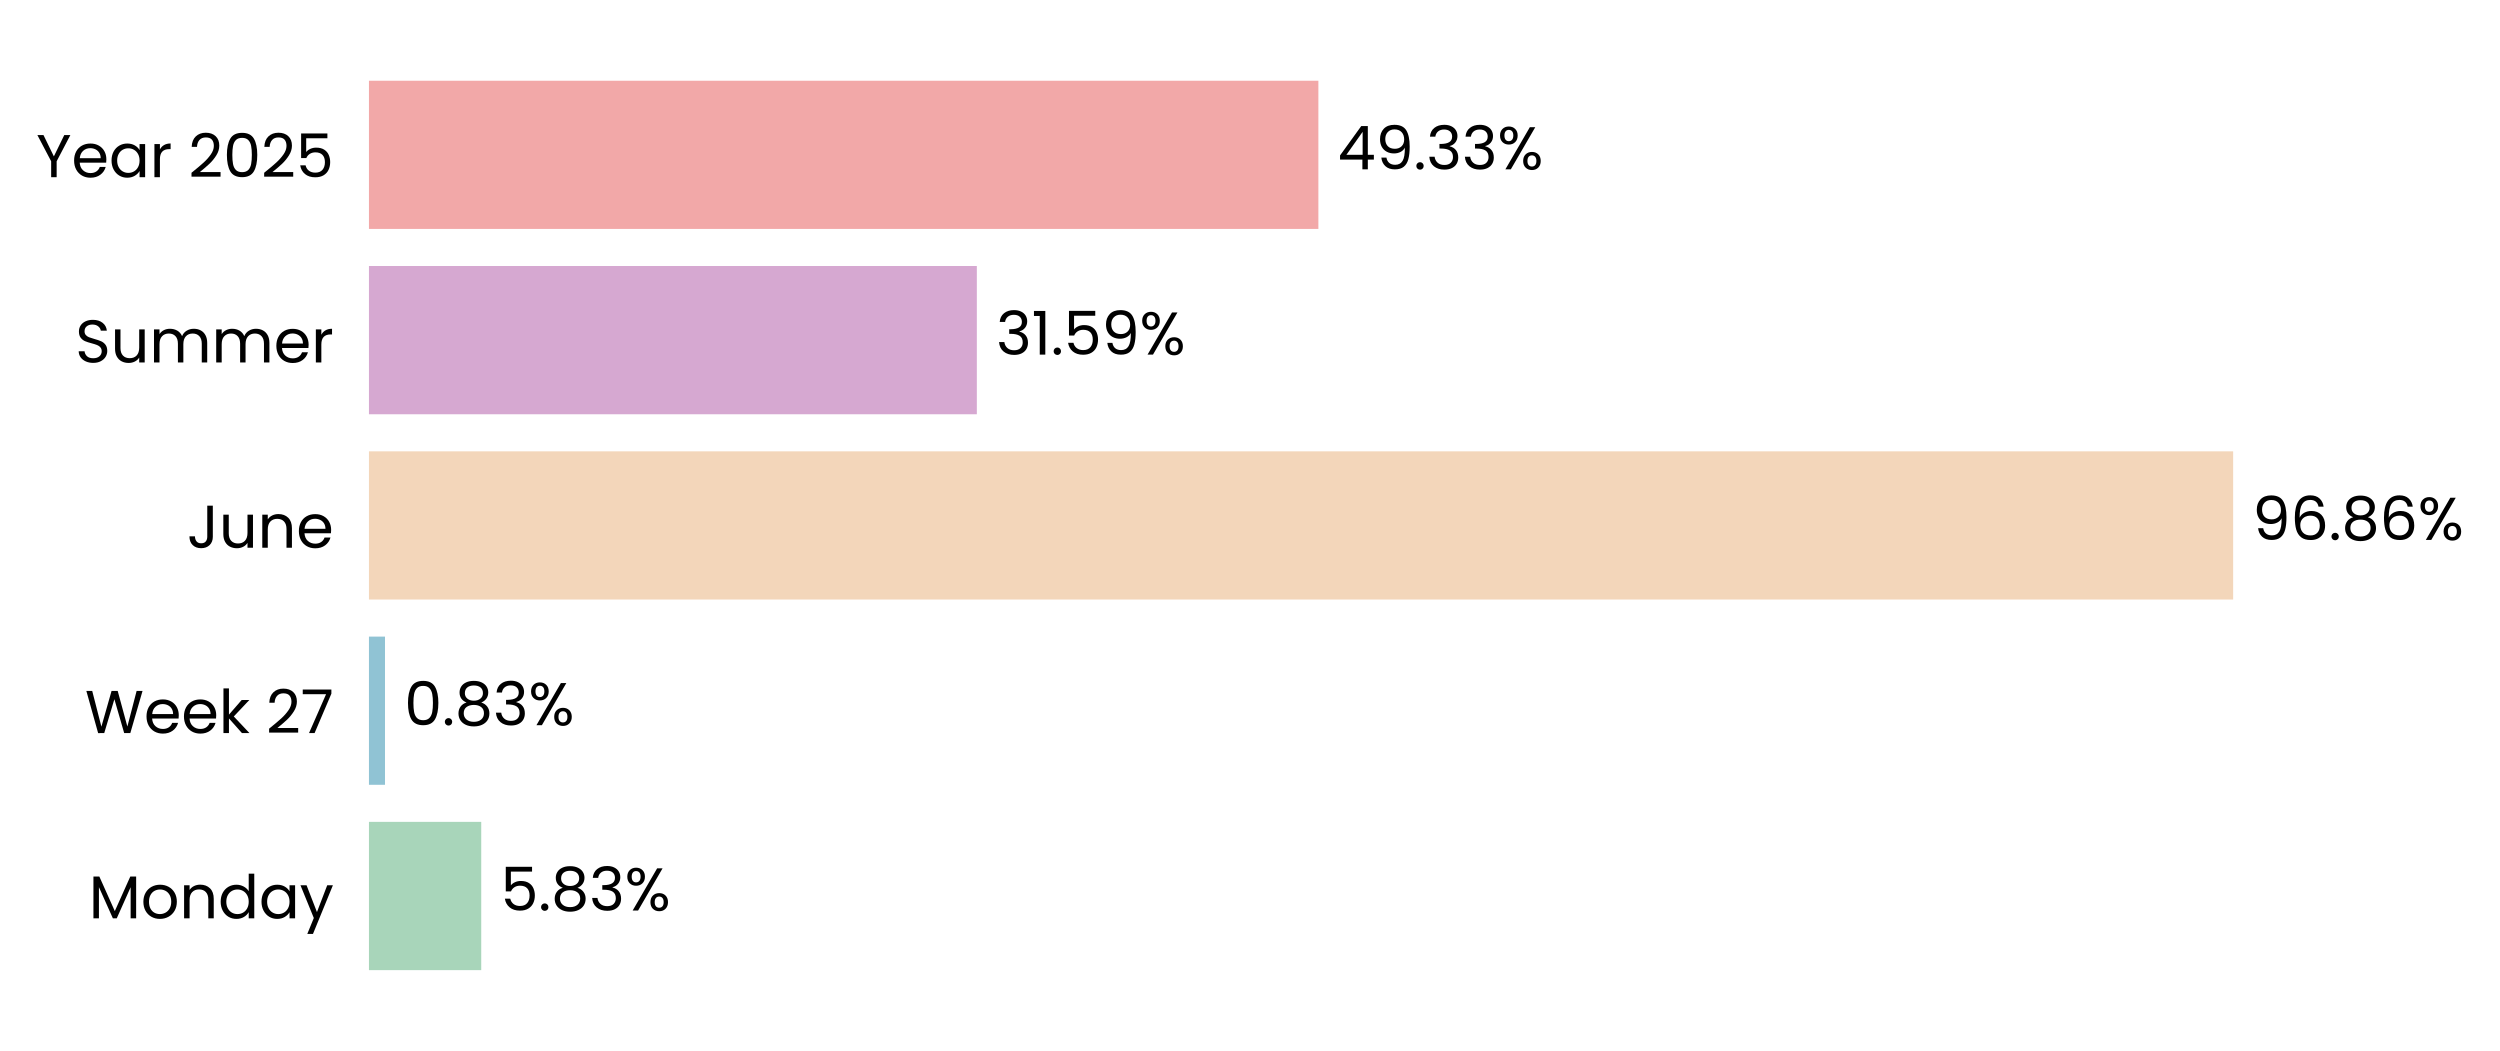
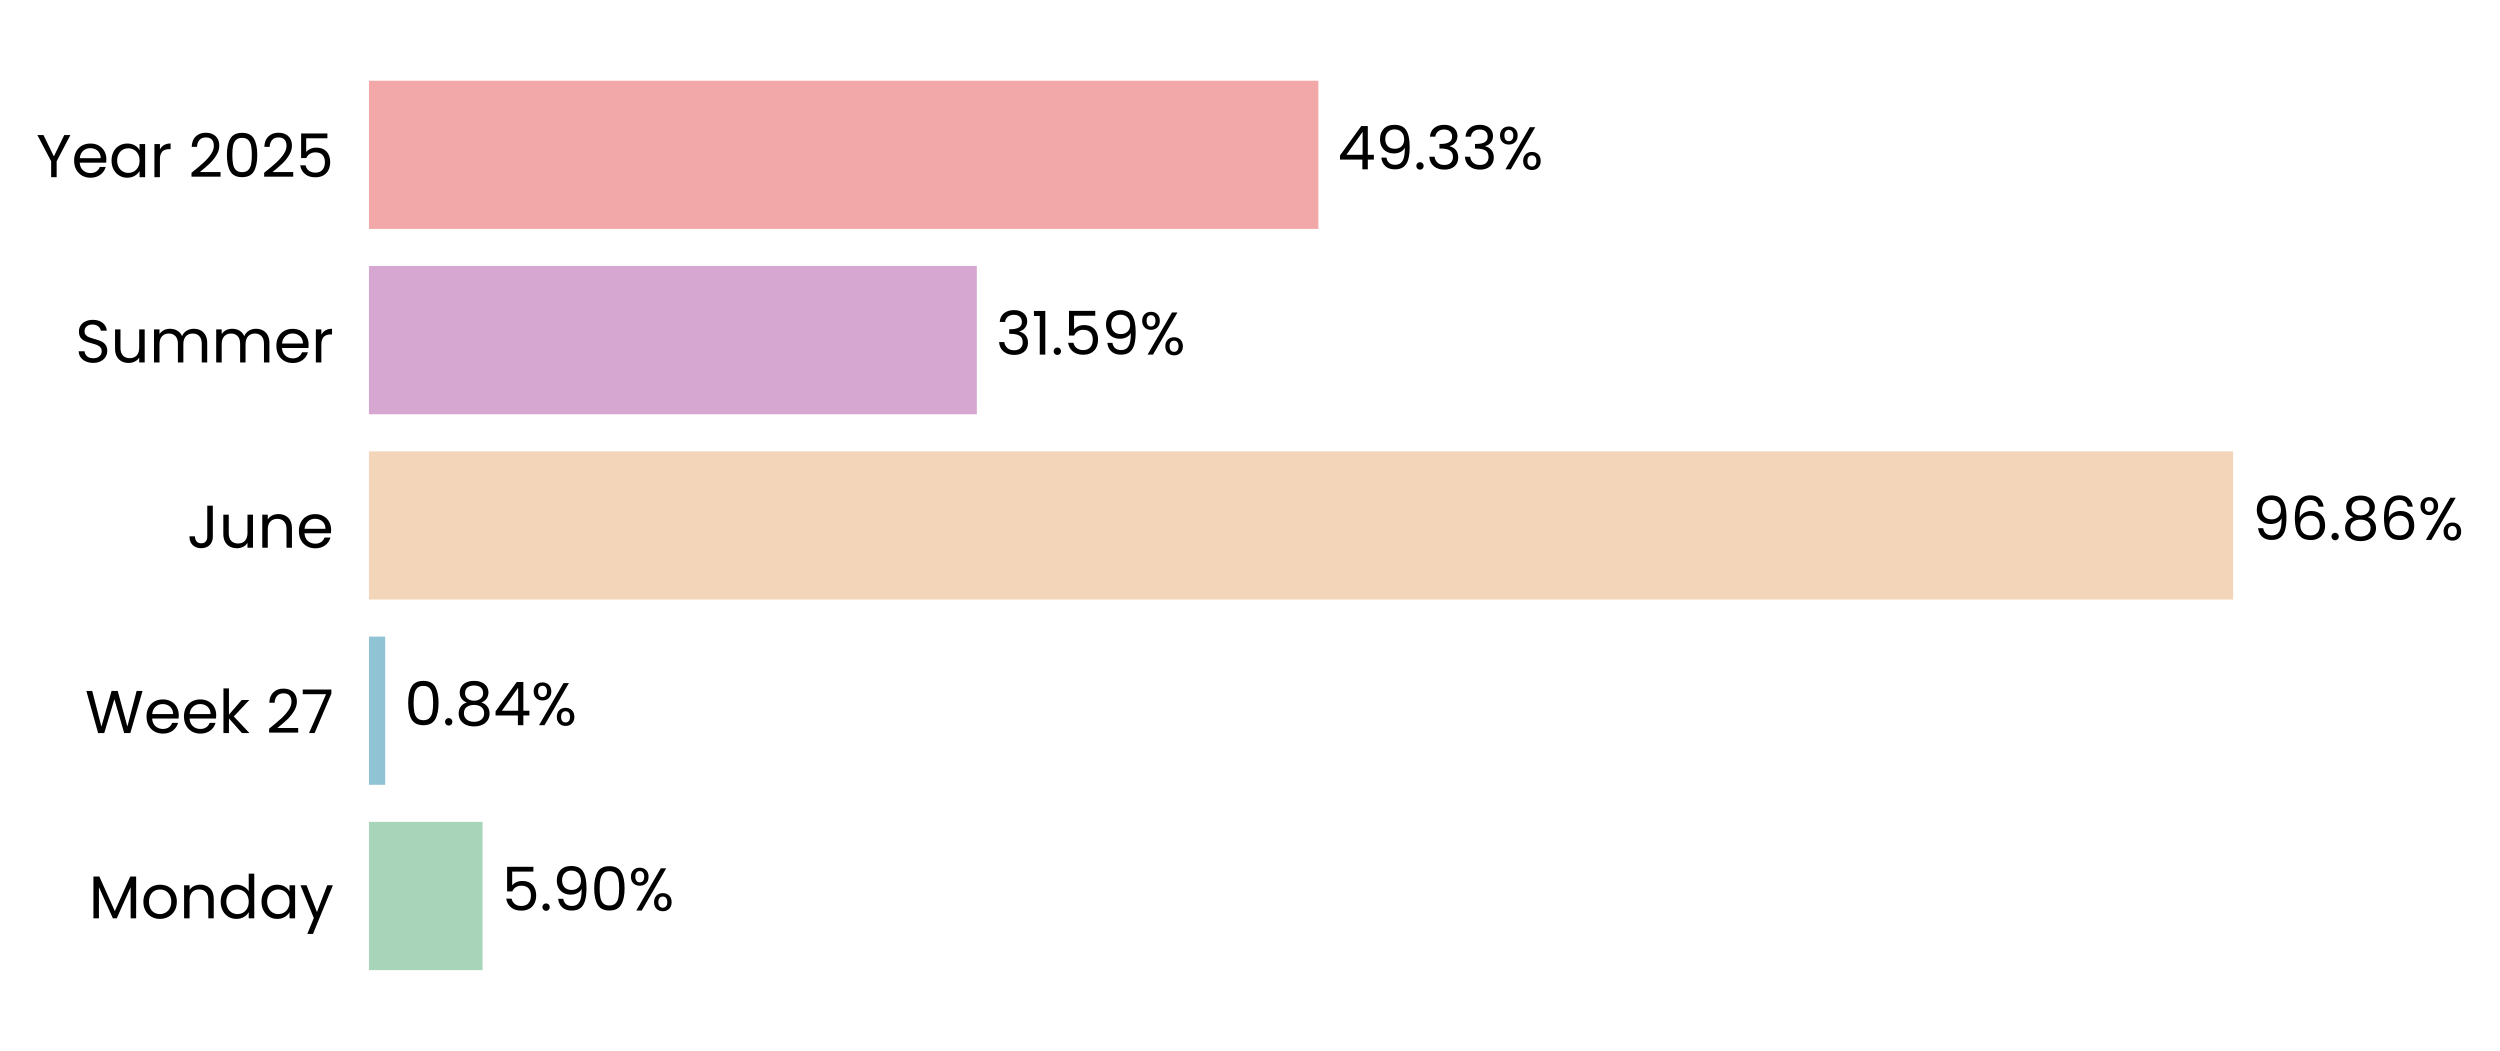
<svg xmlns="http://www.w3.org/2000/svg" xmlns:xlink="http://www.w3.org/1999/xlink" width="496.746pt" height="208.8pt" viewBox="0 0 496.746 208.8" version="1.1">
  <defs>
    <style type="text/css">*{stroke-linejoin: round; stroke-linecap: butt}</style>
  </defs>
  <g id="figure_1">
    <g id="patch_1">
      <path d="M 0 208.8  L 496.746 208.8  L 496.746 0  L 0 0  L 0 208.8  z " style="fill: none" />
    </g>
    <g id="axes_1">
      <g id="patch_2">
-         <path d="M 73.311 201.6  L 455.726 201.6  L 455.726 7.2  L 73.311 7.2  L 73.311 201.6  z " style="fill: none" />
+         <path d="M 73.311 201.6  L 455.717 201.6  L 455.717 7.2  L 73.311 7.2  L 73.311 201.6  z " style="fill: none" />
      </g>
      <g id="patch_3">
-         <path d="M 73.311 192.764  L 95.619 192.764  L 95.619 163.309  L 73.311 163.309  z " clip-path="url(#pfde5958e00)" style="fill: #a8d5ba" />
+         <path d="M 73.311 192.764  L 95.884 192.764  L 95.884 163.309  L 73.311 163.309  z " clip-path="url(#p458389a35a)" style="fill: #a8d5ba" />
      </g>
      <g id="patch_4">
-         <path d="M 73.311 155.945  L 76.498 155.945  L 76.498 126.491  L 73.311 126.491  z " clip-path="url(#pfde5958e00)" style="fill: #90c3d4" />
+         <path d="M 73.311 155.945  L 76.536 155.945  L 76.536 126.491  L 73.311 126.491  z " clip-path="url(#p458389a35a)" style="fill: #90c3d4" />
      </g>
      <g id="patch_5">
-         <path d="M 73.311 119.127  L 443.722 119.127  L 443.722 89.673  L 73.311 89.673  z " clip-path="url(#pfde5958e00)" style="fill: #f3d6ba" />
+         <path d="M 73.311 119.127  L 443.722 119.127  L 443.722 89.673  L 73.311 89.673  z " clip-path="url(#p458389a35a)" style="fill: #f3d6ba" />
      </g>
      <g id="patch_6">
-         <path d="M 73.311 82.309  L 194.097 82.309  L 194.097 52.855  L 73.311 52.855  z " clip-path="url(#pfde5958e00)" style="fill: #d6a8d1" />
+         <path d="M 73.311 82.309  L 194.097 82.309  L 194.097 52.855  L 73.311 52.855  z " clip-path="url(#p458389a35a)" style="fill: #d6a8d1" />
      </g>
      <g id="patch_7">
-         <path d="M 73.311 45.491  L 261.96 45.491  L 261.96 16.036  L 73.311 16.036  z " clip-path="url(#pfde5958e00)" style="fill: #f2a8a8" />
+         <path d="M 73.311 45.491  L 261.957 45.491  L 261.957 16.036  L 73.311 16.036  z " clip-path="url(#p458389a35a)" style="fill: #f2a8a8" />
      </g>
      <g id="matplotlib.axis_1">
        <g id="ytick_1">
          <g id="text_1">
            <g transform="translate(17.64187 182.4764) scale(0.12 -0.12)">
              <defs>
                <path id="Poppins-Regular-4d" d="M 5018 4429  L 5018 0  L 4435 0  L 4435 3302  L 2963 0  L 2554 0  L 1075 3309  L 1075 0  L 493 0  L 493 4429  L 1120 4429  L 2758 768  L 4397 4429  L 5018 4429  z " transform="scale(0.015625)" />
                <path id="Poppins-Regular-6f" d="M 2022 -58  Q 1530 -58 1130 166  Q 730 390 502 803  Q 275 1216 275 1760  Q 275 2298 508 2710  Q 742 3123 1145 3344  Q 1549 3565 2048 3565  Q 2547 3565 2950 3344  Q 3354 3123 3587 2713  Q 3821 2304 3821 1760  Q 3821 1216 3581 803  Q 3341 390 2931 166  Q 2522 -58 2022 -58  z M 2022 454  Q 2336 454 2611 601  Q 2886 749 3056 1043  Q 3226 1338 3226 1760  Q 3226 2182 3059 2476  Q 2893 2771 2624 2915  Q 2355 3059 2042 3059  Q 1722 3059 1456 2915  Q 1190 2771 1030 2476  Q 870 2182 870 1760  Q 870 1331 1027 1036  Q 1184 742 1446 598  Q 1709 454 2022 454  z " transform="scale(0.015625)" />
                <path id="Poppins-Regular-6e" d="M 2202 3571  Q 2842 3571 3238 3184  Q 3635 2797 3635 2067  L 3635 0  L 3059 0  L 3059 1984  Q 3059 2509 2796 2787  Q 2534 3066 2080 3066  Q 1619 3066 1347 2778  Q 1075 2490 1075 1939  L 1075 0  L 493 0  L 493 3507  L 1075 3507  L 1075 3008  Q 1248 3277 1545 3424  Q 1843 3571 2202 3571  z " transform="scale(0.015625)" />
                <path id="Poppins-Regular-64" d="M 275 1766  Q 275 2304 492 2710  Q 710 3117 1091 3341  Q 1472 3565 1946 3565  Q 2355 3565 2707 3376  Q 3059 3187 3245 2880  L 3245 4736  L 3834 4736  L 3834 0  L 3245 0  L 3245 659  Q 3072 346 2733 144  Q 2394 -58 1939 -58  Q 1472 -58 1091 172  Q 710 403 492 819  Q 275 1235 275 1766  z M 3245 1760  Q 3245 2157 3085 2451  Q 2925 2746 2653 2902  Q 2381 3059 2054 3059  Q 1728 3059 1459 2905  Q 1190 2752 1030 2457  Q 870 2163 870 1766  Q 870 1363 1030 1065  Q 1190 768 1459 611  Q 1728 454 2054 454  Q 2381 454 2653 611  Q 2925 768 3085 1065  Q 3245 1363 3245 1760  z " transform="scale(0.015625)" />
                <path id="Poppins-Regular-61" d="M 275 1766  Q 275 2304 492 2710  Q 710 3117 1091 3341  Q 1472 3565 1939 3565  Q 2400 3565 2739 3366  Q 3078 3168 3245 2867  L 3245 3507  L 3834 3507  L 3834 0  L 3245 0  L 3245 653  Q 3072 346 2729 144  Q 2387 -58 1933 -58  Q 1466 -58 1088 172  Q 710 403 492 819  Q 275 1235 275 1766  z M 3245 1760  Q 3245 2157 3085 2451  Q 2925 2746 2653 2902  Q 2381 3059 2054 3059  Q 1728 3059 1459 2905  Q 1190 2752 1030 2457  Q 870 2163 870 1766  Q 870 1363 1030 1065  Q 1190 768 1459 611  Q 1728 454 2054 454  Q 2381 454 2653 611  Q 2925 768 3085 1065  Q 3245 1363 3245 1760  z " transform="scale(0.015625)" />
                <path id="Poppins-Regular-79" d="M 3514 3507  L 1402 -1651  L 800 -1651  L 1491 38  L 77 3507  L 723 3507  L 1824 666  L 2912 3507  L 3514 3507  z " transform="scale(0.015625)" />
              </defs>
              <use xlink:href="#Poppins-Regular-4d" />
              <use xlink:href="#Poppins-Regular-6f" transform="translate(86.09999 0)" />
              <use xlink:href="#Poppins-Regular-6e" transform="translate(150.1 0)" />
              <use xlink:href="#Poppins-Regular-64" transform="translate(214.1 0)" />
              <use xlink:href="#Poppins-Regular-61" transform="translate(281.7 0)" />
              <use xlink:href="#Poppins-Regular-79" transform="translate(349.2999 0)" />
            </g>
          </g>
        </g>
        <g id="ytick_2">
          <g id="text_2">
            <g transform="translate(16.88437 145.6582) scale(0.12 -0.12)">
              <defs>
                <path id="Poppins-Regular-57" d="M 6099 4461  L 4806 0  L 4154 0  L 3117 3590  L 2042 0  L 1395 -6  L 147 4461  L 768 4461  L 1741 678  L 2816 4461  L 3469 4461  L 4493 691  L 5472 4461  L 6099 4461  z " transform="scale(0.015625)" />
                <path id="Poppins-Regular-65" d="M 3693 1888  Q 3693 1722 3674 1536  L 870 1536  Q 902 1018 1225 726  Q 1549 435 2010 435  Q 2387 435 2640 611  Q 2893 787 2995 1082  L 3622 1082  Q 3482 576 3059 259  Q 2637 -58 2010 -58  Q 1510 -58 1116 166  Q 723 390 499 803  Q 275 1216 275 1760  Q 275 2304 492 2713  Q 710 3123 1104 3344  Q 1498 3565 2010 3565  Q 2509 3565 2893 3347  Q 3277 3130 3485 2749  Q 3693 2368 3693 1888  z M 3091 2010  Q 3091 2342 2944 2582  Q 2797 2822 2544 2947  Q 2291 3072 1984 3072  Q 1542 3072 1232 2790  Q 922 2509 877 2010  L 3091 2010  z " transform="scale(0.015625)" />
                <path id="Poppins-Regular-6b" d="M 2451 0  L 1075 1549  L 1075 0  L 493 0  L 493 4736  L 1075 4736  L 1075 1952  L 2426 3507  L 3238 3507  L 1587 1760  L 3245 0  L 2451 0  z " transform="scale(0.015625)" />
                <path id="Poppins-Regular-20" transform="scale(0.015625)" />
                <path id="Poppins-Regular-32" d="M 326 467  Q 1139 1120 1600 1539  Q 2061 1958 2377 2416  Q 2694 2874 2694 3315  Q 2694 3731 2492 3971  Q 2291 4211 1843 4211  Q 1408 4211 1168 3939  Q 928 3667 909 3213  L 346 3213  Q 371 3930 780 4320  Q 1190 4710 1837 4710  Q 2496 4710 2883 4345  Q 3270 3981 3270 3341  Q 3270 2810 2953 2307  Q 2637 1805 2233 1424  Q 1830 1043 1203 538  L 3405 538  L 3405 51  L 326 51  L 326 467  z " transform="scale(0.015625)" />
                <path id="Poppins-Regular-37" d="M 3245 4173  L 1466 0  L 877 0  L 2682 4115  L 211 4115  L 211 4614  L 3245 4614  L 3245 4173  z " transform="scale(0.015625)" />
              </defs>
              <use xlink:href="#Poppins-Regular-57" />
              <use xlink:href="#Poppins-Regular-65" transform="translate(97.59999 0)" />
              <use xlink:href="#Poppins-Regular-65" transform="translate(159.6 0)" />
              <use xlink:href="#Poppins-Regular-6b" transform="translate(221.6 0)" />
              <use xlink:href="#Poppins-Regular-20" transform="translate(273.0999 0)" />
              <use xlink:href="#Poppins-Regular-32" transform="translate(299.7999 0)" />
              <use xlink:href="#Poppins-Regular-37" transform="translate(357.2999 0)" />
            </g>
          </g>
        </g>
        <g id="ytick_3">
          <g id="text_3">
            <g transform="translate(37.15125 108.84) scale(0.12 -0.12)">
              <defs>
                <path id="Poppins-Regular-4a" d="M 2739 4461  L 2739 1165  Q 2739 614 2400 284  Q 2061 -45 1504 -45  Q 941 -45 601 291  Q 262 627 262 1210  L 845 1210  Q 851 883 1014 678  Q 1178 474 1504 474  Q 1830 474 1990 669  Q 2150 864 2150 1165  L 2150 4461  L 2739 4461  z " transform="scale(0.015625)" />
                <path id="Poppins-Regular-75" d="M 3603 3507  L 3603 0  L 3021 0  L 3021 518  Q 2854 250 2556 99  Q 2259 -51 1901 -51  Q 1491 -51 1164 118  Q 838 288 649 627  Q 461 966 461 1453  L 461 3507  L 1037 3507  L 1037 1530  Q 1037 1011 1299 732  Q 1562 454 2016 454  Q 2483 454 2752 742  Q 3021 1030 3021 1581  L 3021 3507  L 3603 3507  z " transform="scale(0.015625)" />
              </defs>
              <use xlink:href="#Poppins-Regular-4a" />
              <use xlink:href="#Poppins-Regular-75" transform="translate(52.99999 0)" />
              <use xlink:href="#Poppins-Regular-6e" transform="translate(117 0)" />
              <use xlink:href="#Poppins-Regular-65" transform="translate(181 0)" />
            </g>
          </g>
        </g>
        <g id="ytick_4">
          <g id="text_4">
            <g transform="translate(14.95125 72.02182) scale(0.12 -0.12)">
              <defs>
                <path id="Poppins-Regular-53" d="M 1907 -45  Q 1466 -45 1117 112  Q 768 269 569 547  Q 371 826 365 1190  L 986 1190  Q 1018 877 1245 662  Q 1472 448 1907 448  Q 2323 448 2563 656  Q 2803 864 2803 1190  Q 2803 1446 2662 1606  Q 2522 1766 2310 1849  Q 2099 1933 1741 2029  Q 1299 2144 1033 2259  Q 768 2374 579 2620  Q 390 2867 390 3283  Q 390 3648 576 3929  Q 762 4211 1098 4364  Q 1434 4518 1869 4518  Q 2496 4518 2896 4204  Q 3296 3891 3347 3373  L 2707 3373  Q 2675 3629 2438 3824  Q 2202 4019 1811 4019  Q 1446 4019 1216 3830  Q 986 3642 986 3302  Q 986 3059 1123 2905  Q 1261 2752 1462 2672  Q 1664 2592 2029 2490  Q 2470 2368 2739 2249  Q 3008 2131 3200 1884  Q 3392 1638 3392 1216  Q 3392 890 3219 602  Q 3046 314 2707 134  Q 2368 -45 1907 -45  z " transform="scale(0.015625)" />
                <path id="Poppins-Regular-6d" d="M 4710 3571  Q 5120 3571 5440 3401  Q 5760 3232 5945 2893  Q 6131 2554 6131 2067  L 6131 0  L 5555 0  L 5555 1984  Q 5555 2509 5296 2787  Q 5037 3066 4595 3066  Q 4141 3066 3872 2774  Q 3603 2483 3603 1933  L 3603 0  L 3027 0  L 3027 1984  Q 3027 2509 2768 2787  Q 2509 3066 2067 3066  Q 1613 3066 1344 2774  Q 1075 2483 1075 1933  L 1075 0  L 493 0  L 493 3507  L 1075 3507  L 1075 3002  Q 1248 3277 1539 3424  Q 1830 3571 2182 3571  Q 2624 3571 2963 3372  Q 3302 3174 3469 2790  Q 3616 3162 3955 3366  Q 4294 3571 4710 3571  z " transform="scale(0.015625)" />
                <path id="Poppins-Regular-72" d="M 1075 2938  Q 1229 3238 1513 3404  Q 1798 3571 2208 3571  L 2208 2970  L 2054 2970  Q 1075 2970 1075 1907  L 1075 0  L 493 0  L 493 3507  L 1075 3507  L 1075 2938  z " transform="scale(0.015625)" />
              </defs>
              <use xlink:href="#Poppins-Regular-53" />
              <use xlink:href="#Poppins-Regular-75" transform="translate(58.7 0)" />
              <use xlink:href="#Poppins-Regular-6d" transform="translate(122.7 0)" />
              <use xlink:href="#Poppins-Regular-6d" transform="translate(225.7 0)" />
              <use xlink:href="#Poppins-Regular-65" transform="translate(328.7 0)" />
              <use xlink:href="#Poppins-Regular-72" transform="translate(390.6999 0)" />
            </g>
          </g>
        </g>
        <g id="ytick_5">
          <g id="text_5">
            <g transform="translate(7.2 35.20364) scale(0.12 -0.12)">
              <defs>
                <path id="Poppins-Regular-59" d="M 3616 4461  L 2163 1683  L 2163 0  L 1581 0  L 1581 1683  L 122 4461  L 768 4461  L 1869 2202  L 2970 4461  L 3616 4461  z " transform="scale(0.015625)" />
                <path id="Poppins-Regular-30" d="M 397 2362  Q 397 3462 755 4080  Q 1114 4698 2010 4698  Q 2899 4698 3257 4080  Q 3616 3462 3616 2362  Q 3616 1242 3257 621  Q 2899 0 2010 0  Q 1114 0 755 621  Q 397 1242 397 2362  z M 3040 2362  Q 3040 2918 2966 3305  Q 2893 3693 2665 3929  Q 2438 4166 2010 4166  Q 1574 4166 1347 3929  Q 1120 3693 1046 3305  Q 973 2918 973 2362  Q 973 1786 1046 1395  Q 1120 1005 1347 768  Q 1574 531 2010 531  Q 2438 531 2665 768  Q 2893 1005 2966 1395  Q 3040 1786 3040 2362  z " transform="scale(0.015625)" />
                <path id="Poppins-Regular-35" d="M 3347 4122  L 1101 4122  L 1101 2662  Q 1248 2867 1536 2998  Q 1824 3130 2157 3130  Q 2688 3130 3021 2909  Q 3354 2688 3498 2339  Q 3642 1990 3642 1600  Q 3642 1139 3469 774  Q 3296 410 2941 198  Q 2586 -13 2061 -13  Q 1389 -13 973 332  Q 557 678 467 1254  L 1037 1254  Q 1120 890 1389 685  Q 1658 480 2067 480  Q 2573 480 2829 784  Q 3085 1088 3085 1587  Q 3085 2086 2829 2358  Q 2573 2630 2074 2630  Q 1734 2630 1481 2467  Q 1229 2304 1114 2022  L 563 2022  L 563 4634  L 3347 4634  L 3347 4122  z " transform="scale(0.015625)" />
              </defs>
              <use xlink:href="#Poppins-Regular-59" />
              <use xlink:href="#Poppins-Regular-65" transform="translate(58.39999 0)" />
              <use xlink:href="#Poppins-Regular-61" transform="translate(120.4 0)" />
              <use xlink:href="#Poppins-Regular-72" transform="translate(188 0)" />
              <use xlink:href="#Poppins-Regular-20" transform="translate(225.3 0)" />
              <use xlink:href="#Poppins-Regular-32" transform="translate(252 0)" />
              <use xlink:href="#Poppins-Regular-30" transform="translate(309.4999 0)" />
              <use xlink:href="#Poppins-Regular-32" transform="translate(372.2999 0)" />
              <use xlink:href="#Poppins-Regular-35" transform="translate(429.7999 0)" />
            </g>
          </g>
        </g>
      </g>
      <g id="text_6">
-         <g transform="translate(99.44291 180.9164) scale(0.12 -0.12)">
+         <g transform="translate(99.70785 180.9164) scale(0.12 -0.12)">
          <defs>
            <path id="Poppins-Regular-2e" d="M 678 -38  Q 512 -38 397 77  Q 282 192 282 358  Q 282 525 397 640  Q 512 755 678 755  Q 838 755 950 640  Q 1062 525 1062 358  Q 1062 192 950 77  Q 838 -38 678 -38  z " transform="scale(0.015625)" />
-             <path id="Poppins-Regular-38" d="M 1242 2406  Q 883 2547 691 2816  Q 499 3085 499 3469  Q 499 3814 672 4092  Q 845 4371 1187 4534  Q 1530 4698 2016 4698  Q 2502 4698 2844 4534  Q 3187 4371 3363 4092  Q 3539 3814 3539 3469  Q 3539 3098 3340 2819  Q 3142 2541 2797 2406  Q 3194 2285 3427 1981  Q 3661 1677 3661 1248  Q 3661 832 3456 521  Q 3251 211 2876 41  Q 2502 -128 2016 -128  Q 1530 -128 1162 41  Q 794 211 589 521  Q 384 832 384 1248  Q 384 1677 614 1984  Q 845 2291 1242 2406  z M 2976 3398  Q 2976 3789 2720 4000  Q 2464 4211 2016 4211  Q 1574 4211 1318 4000  Q 1062 3789 1062 3392  Q 1062 3034 1328 2816  Q 1594 2598 2016 2598  Q 2445 2598 2710 2819  Q 2976 3040 2976 3398  z M 2016 2150  Q 1542 2150 1241 1929  Q 941 1709 941 1267  Q 941 858 1232 608  Q 1523 358 2016 358  Q 2509 358 2797 608  Q 3085 858 3085 1267  Q 3085 1696 2790 1923  Q 2496 2150 2016 2150  z " transform="scale(0.015625)" />
-             <path id="Poppins-Regular-33" d="M 384 3462  Q 429 4051 838 4384  Q 1248 4717 1901 4717  Q 2336 4717 2653 4560  Q 2970 4403 3133 4134  Q 3296 3866 3296 3526  Q 3296 3130 3069 2842  Q 2842 2554 2477 2470  L 2477 2438  Q 2893 2336 3136 2035  Q 3379 1734 3379 1248  Q 3379 883 3212 592  Q 3046 301 2713 134  Q 2381 -32 1914 -32  Q 1235 -32 800 323  Q 365 678 314 1331  L 877 1331  Q 922 947 1190 704  Q 1459 461 1907 461  Q 2355 461 2588 694  Q 2822 928 2822 1299  Q 2822 1779 2502 1990  Q 2182 2202 1536 2202  L 1389 2202  L 1389 2688  L 1542 2688  Q 2131 2694 2432 2883  Q 2733 3072 2733 3469  Q 2733 3808 2512 4013  Q 2291 4218 1882 4218  Q 1485 4218 1241 4013  Q 998 3808 954 3462  L 384 3462  z " transform="scale(0.015625)" />
+             <path id="Poppins-Regular-39" d="M 1146 1242  Q 1210 877 1443 678  Q 1677 480 2074 480  Q 2605 480 2857 896  Q 3110 1312 3098 2298  Q 2963 2010 2649 1846  Q 2336 1683 1952 1683  Q 1523 1683 1187 1859  Q 851 2035 659 2374  Q 467 2714 467 3194  Q 467 3878 864 4297  Q 1261 4717 1990 4717  Q 2886 4717 3248 4134  Q 3610 3552 3610 2400  Q 3610 1594 3466 1069  Q 3322 544 2979 269  Q 2637 -6 2042 -6  Q 1389 -6 1024 346  Q 659 698 608 1242  L 1146 1242  z M 2048 2176  Q 2477 2176 2752 2441  Q 3027 2707 3027 3162  Q 3027 3642 2758 3936  Q 2490 4230 2003 4230  Q 1555 4230 1289 3948  Q 1024 3667 1024 3206  Q 1024 2739 1286 2457  Q 1549 2176 2048 2176  z " transform="scale(0.015625)" />
            <path id="Poppins-Regular-25" d="M 269 3584  Q 269 4019 531 4278  Q 794 4538 1203 4538  Q 1613 4538 1875 4278  Q 2138 4019 2138 3584  Q 2138 3142 1875 2883  Q 1613 2624 1203 2624  Q 794 2624 531 2883  Q 269 3142 269 3584  z M 4006 4467  L 1414 0  L 838 0  L 3430 4467  L 4006 4467  z M 1203 4179  Q 986 4179 861 4028  Q 736 3878 736 3584  Q 736 3290 861 3136  Q 986 2982 1203 2982  Q 1421 2982 1549 3139  Q 1677 3296 1677 3584  Q 1677 3878 1549 4028  Q 1421 4179 1203 4179  z M 2720 883  Q 2720 1325 2982 1584  Q 3245 1843 3654 1843  Q 4064 1843 4323 1584  Q 4582 1325 4582 883  Q 4582 448 4323 185  Q 4064 -77 3654 -77  Q 3245 -77 2982 182  Q 2720 442 2720 883  z M 3648 1478  Q 3430 1478 3302 1328  Q 3174 1178 3174 883  Q 3174 595 3302 444  Q 3430 294 3648 294  Q 3866 294 3994 444  Q 4122 595 4122 883  Q 4122 1178 3994 1328  Q 3866 1478 3648 1478  z " transform="scale(0.015625)" />
          </defs>
          <use xlink:href="#Poppins-Regular-35" />
          <use xlink:href="#Poppins-Regular-2e" transform="translate(62.79999 0)" />
-           <use xlink:href="#Poppins-Regular-38" transform="translate(83.79997 0)" />
-           <use xlink:href="#Poppins-Regular-33" transform="translate(146.9 0)" />
-           <use xlink:href="#Poppins-Regular-25" transform="translate(205.8 0)" />
+           <use xlink:href="#Poppins-Regular-39" transform="translate(83.79997 0)" />
+           <use xlink:href="#Poppins-Regular-30" transform="translate(146.8 0)" />
+           <use xlink:href="#Poppins-Regular-25" transform="translate(209.5999 0)" />
        </g>
      </g>
      <g id="text_7">
-         <g transform="translate(80.32218 144.0982) scale(0.12 -0.12)">
+         <g transform="translate(80.35995 144.0982) scale(0.12 -0.12)">
+           <defs>
+             <path id="Poppins-Regular-38" d="M 1242 2406  Q 883 2547 691 2816  Q 499 3085 499 3469  Q 499 3814 672 4092  Q 845 4371 1187 4534  Q 1530 4698 2016 4698  Q 2502 4698 2844 4534  Q 3187 4371 3363 4092  Q 3539 3814 3539 3469  Q 3539 3098 3340 2819  Q 3142 2541 2797 2406  Q 3194 2285 3427 1981  Q 3661 1677 3661 1248  Q 3661 832 3456 521  Q 3251 211 2876 41  Q 2502 -128 2016 -128  Q 1530 -128 1162 41  Q 794 211 589 521  Q 384 832 384 1248  Q 384 1677 614 1984  Q 845 2291 1242 2406  z M 2976 3398  Q 2976 3789 2720 4000  Q 2464 4211 2016 4211  Q 1574 4211 1318 4000  Q 1062 3789 1062 3392  Q 1062 3034 1328 2816  Q 1594 2598 2016 2598  Q 2445 2598 2710 2819  Q 2976 3040 2976 3398  z M 2016 2150  Q 1542 2150 1241 1929  Q 941 1709 941 1267  Q 941 858 1232 608  Q 1523 358 2016 358  Q 2509 358 2797 608  Q 3085 858 3085 1267  Q 3085 1696 2790 1923  Q 2496 2150 2016 2150  z " transform="scale(0.015625)" />
+             <path id="Poppins-Regular-34" d="M 256 1030  L 256 1472  L 2502 4582  L 3200 4582  L 3200 1536  L 3840 1536  L 3840 1030  L 3200 1030  L 3200 0  L 2624 0  L 2624 1030  L 256 1030  z M 2650 3974  L 928 1536  L 2650 1536  L 2650 3974  z " transform="scale(0.015625)" />
+           </defs>
          <use xlink:href="#Poppins-Regular-30" />
          <use xlink:href="#Poppins-Regular-2e" transform="translate(62.79999 0)" />
          <use xlink:href="#Poppins-Regular-38" transform="translate(83.79997 0)" />
-           <use xlink:href="#Poppins-Regular-33" transform="translate(146.9 0)" />
-           <use xlink:href="#Poppins-Regular-25" transform="translate(205.8 0)" />
+           <use xlink:href="#Poppins-Regular-34" transform="translate(146.9 0)" />
+           <use xlink:href="#Poppins-Regular-25" transform="translate(209.8 0)" />
        </g>
      </g>
      <g id="text_8">
        <g transform="translate(447.5463 107.28) scale(0.12 -0.12)">
          <defs>
-             <path id="Poppins-Regular-39" d="M 1146 1242  Q 1210 877 1443 678  Q 1677 480 2074 480  Q 2605 480 2857 896  Q 3110 1312 3098 2298  Q 2963 2010 2649 1846  Q 2336 1683 1952 1683  Q 1523 1683 1187 1859  Q 851 2035 659 2374  Q 467 2714 467 3194  Q 467 3878 864 4297  Q 1261 4717 1990 4717  Q 2886 4717 3248 4134  Q 3610 3552 3610 2400  Q 3610 1594 3466 1069  Q 3322 544 2979 269  Q 2637 -6 2042 -6  Q 1389 -6 1024 346  Q 659 698 608 1242  L 1146 1242  z M 2048 2176  Q 2477 2176 2752 2441  Q 3027 2707 3027 3162  Q 3027 3642 2758 3936  Q 2490 4230 2003 4230  Q 1555 4230 1289 3948  Q 1024 3667 1024 3206  Q 1024 2739 1286 2457  Q 1549 2176 2048 2176  z " transform="scale(0.015625)" />
            <path id="Poppins-Regular-36" d="M 2976 3526  Q 2835 4237 2099 4237  Q 1530 4237 1248 3798  Q 966 3360 973 2355  Q 1120 2688 1462 2877  Q 1805 3066 2227 3066  Q 2886 3066 3280 2656  Q 3674 2246 3674 1523  Q 3674 1088 3504 742  Q 3334 397 2992 192  Q 2650 -13 2163 -13  Q 1504 -13 1133 281  Q 762 576 614 1094  Q 467 1613 467 2374  Q 467 4723 2106 4723  Q 2733 4723 3091 4384  Q 3450 4045 3514 3526  L 2976 3526  z M 2106 2573  Q 1830 2573 1587 2461  Q 1344 2349 1193 2121  Q 1043 1894 1043 1568  Q 1043 1082 1324 778  Q 1606 474 2131 474  Q 2579 474 2844 752  Q 3110 1030 3110 1504  Q 3110 2003 2854 2288  Q 2598 2573 2106 2573  z " transform="scale(0.015625)" />
          </defs>
          <use xlink:href="#Poppins-Regular-39" />
          <use xlink:href="#Poppins-Regular-36" transform="translate(62.99999 0)" />
          <use xlink:href="#Poppins-Regular-2e" transform="translate(126.5 0)" />
          <use xlink:href="#Poppins-Regular-38" transform="translate(147.5 0)" />
          <use xlink:href="#Poppins-Regular-36" transform="translate(210.5999 0)" />
          <use xlink:href="#Poppins-Regular-25" transform="translate(274.0999 0)" />
        </g>
      </g>
      <g id="text_9">
-         <g transform="translate(197.9216 70.46182) scale(0.12 -0.12)">
+         <g transform="translate(197.9215 70.46182) scale(0.12 -0.12)">
          <defs>
+             <path id="Poppins-Regular-33" d="M 384 3462  Q 429 4051 838 4384  Q 1248 4717 1901 4717  Q 2336 4717 2653 4560  Q 2970 4403 3133 4134  Q 3296 3866 3296 3526  Q 3296 3130 3069 2842  Q 2842 2554 2477 2470  L 2477 2438  Q 2893 2336 3136 2035  Q 3379 1734 3379 1248  Q 3379 883 3212 592  Q 3046 301 2713 134  Q 2381 -32 1914 -32  Q 1235 -32 800 323  Q 365 678 314 1331  L 877 1331  Q 922 947 1190 704  Q 1459 461 1907 461  Q 2355 461 2588 694  Q 2822 928 2822 1299  Q 2822 1779 2502 1990  Q 2182 2202 1536 2202  L 1389 2202  L 1389 2688  L 1542 2688  Q 2131 2694 2432 2883  Q 2733 3072 2733 3469  Q 2733 3808 2512 4013  Q 2291 4218 1882 4218  Q 1485 4218 1241 4013  Q 998 3808 954 3462  L 384 3462  z " transform="scale(0.015625)" />
            <path id="Poppins-Regular-31" d="M 243 4096  L 243 4627  L 1446 4627  L 1446 0  L 858 0  L 858 4096  L 243 4096  z " transform="scale(0.015625)" />
          </defs>
          <use xlink:href="#Poppins-Regular-33" />
          <use xlink:href="#Poppins-Regular-31" transform="translate(58.89999 0)" />
          <use xlink:href="#Poppins-Regular-2e" transform="translate(90.89998 0)" />
          <use xlink:href="#Poppins-Regular-35" transform="translate(111.9 0)" />
          <use xlink:href="#Poppins-Regular-39" transform="translate(174.7 0)" />
          <use xlink:href="#Poppins-Regular-25" transform="translate(237.6999 0)" />
        </g>
      </g>
      <g id="text_10">
-         <g transform="translate(265.7845 33.64364) scale(0.12 -0.12)">
-           <defs>
-             <path id="Poppins-Regular-34" d="M 256 1030  L 256 1472  L 2502 4582  L 3200 4582  L 3200 1536  L 3840 1536  L 3840 1030  L 3200 1030  L 3200 0  L 2624 0  L 2624 1030  L 256 1030  z M 2650 3974  L 928 1536  L 2650 1536  L 2650 3974  z " transform="scale(0.015625)" />
-           </defs>
+         <g transform="translate(265.7807 33.64364) scale(0.12 -0.12)">
          <use xlink:href="#Poppins-Regular-34" />
          <use xlink:href="#Poppins-Regular-39" transform="translate(62.89999 0)" />
          <use xlink:href="#Poppins-Regular-2e" transform="translate(125.9 0)" />
          <use xlink:href="#Poppins-Regular-33" transform="translate(146.9 0)" />
          <use xlink:href="#Poppins-Regular-33" transform="translate(205.8 0)" />
          <use xlink:href="#Poppins-Regular-25" transform="translate(264.7 0)" />
        </g>
      </g>
    </g>
  </g>
  <defs>
-     <clipPath id="pfde5958e00">
-       <rect x="73.311" y="7.2" width="382.414" height="194.4" />
+     <clipPath id="p458389a35a">
+       <rect x="73.311" y="7.2" width="382.405" height="194.4" />
    </clipPath>
  </defs>
</svg>
